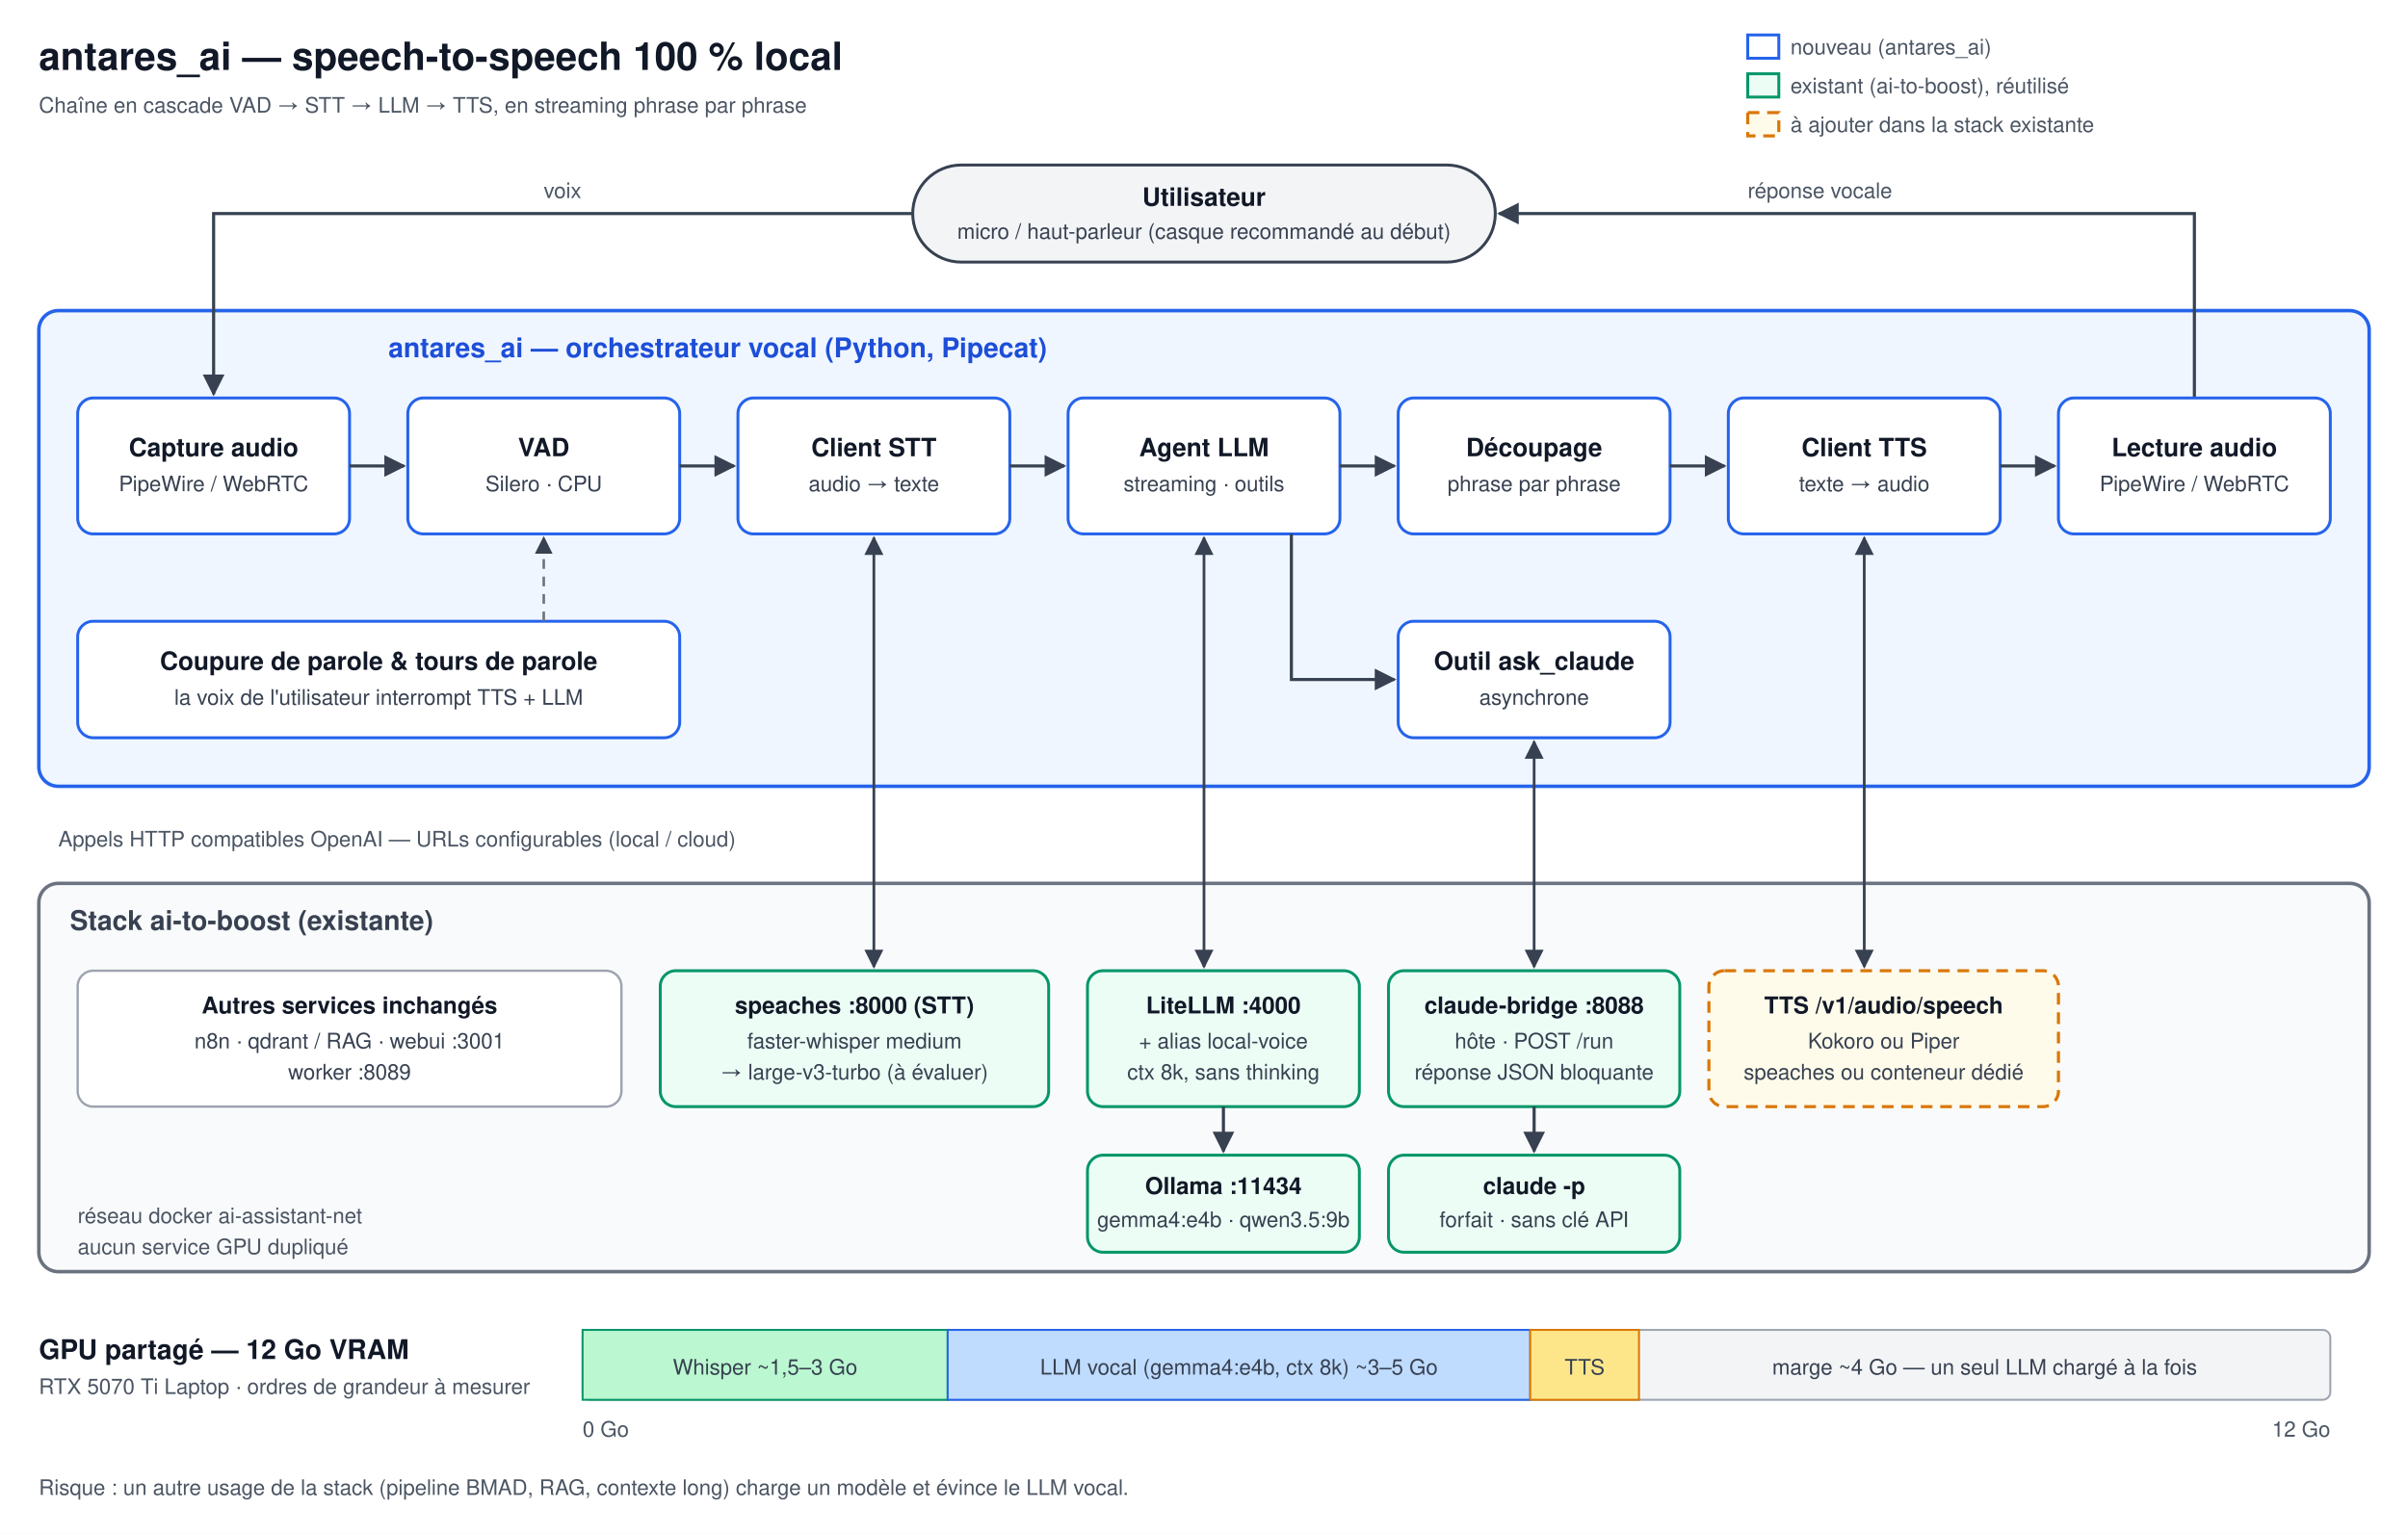
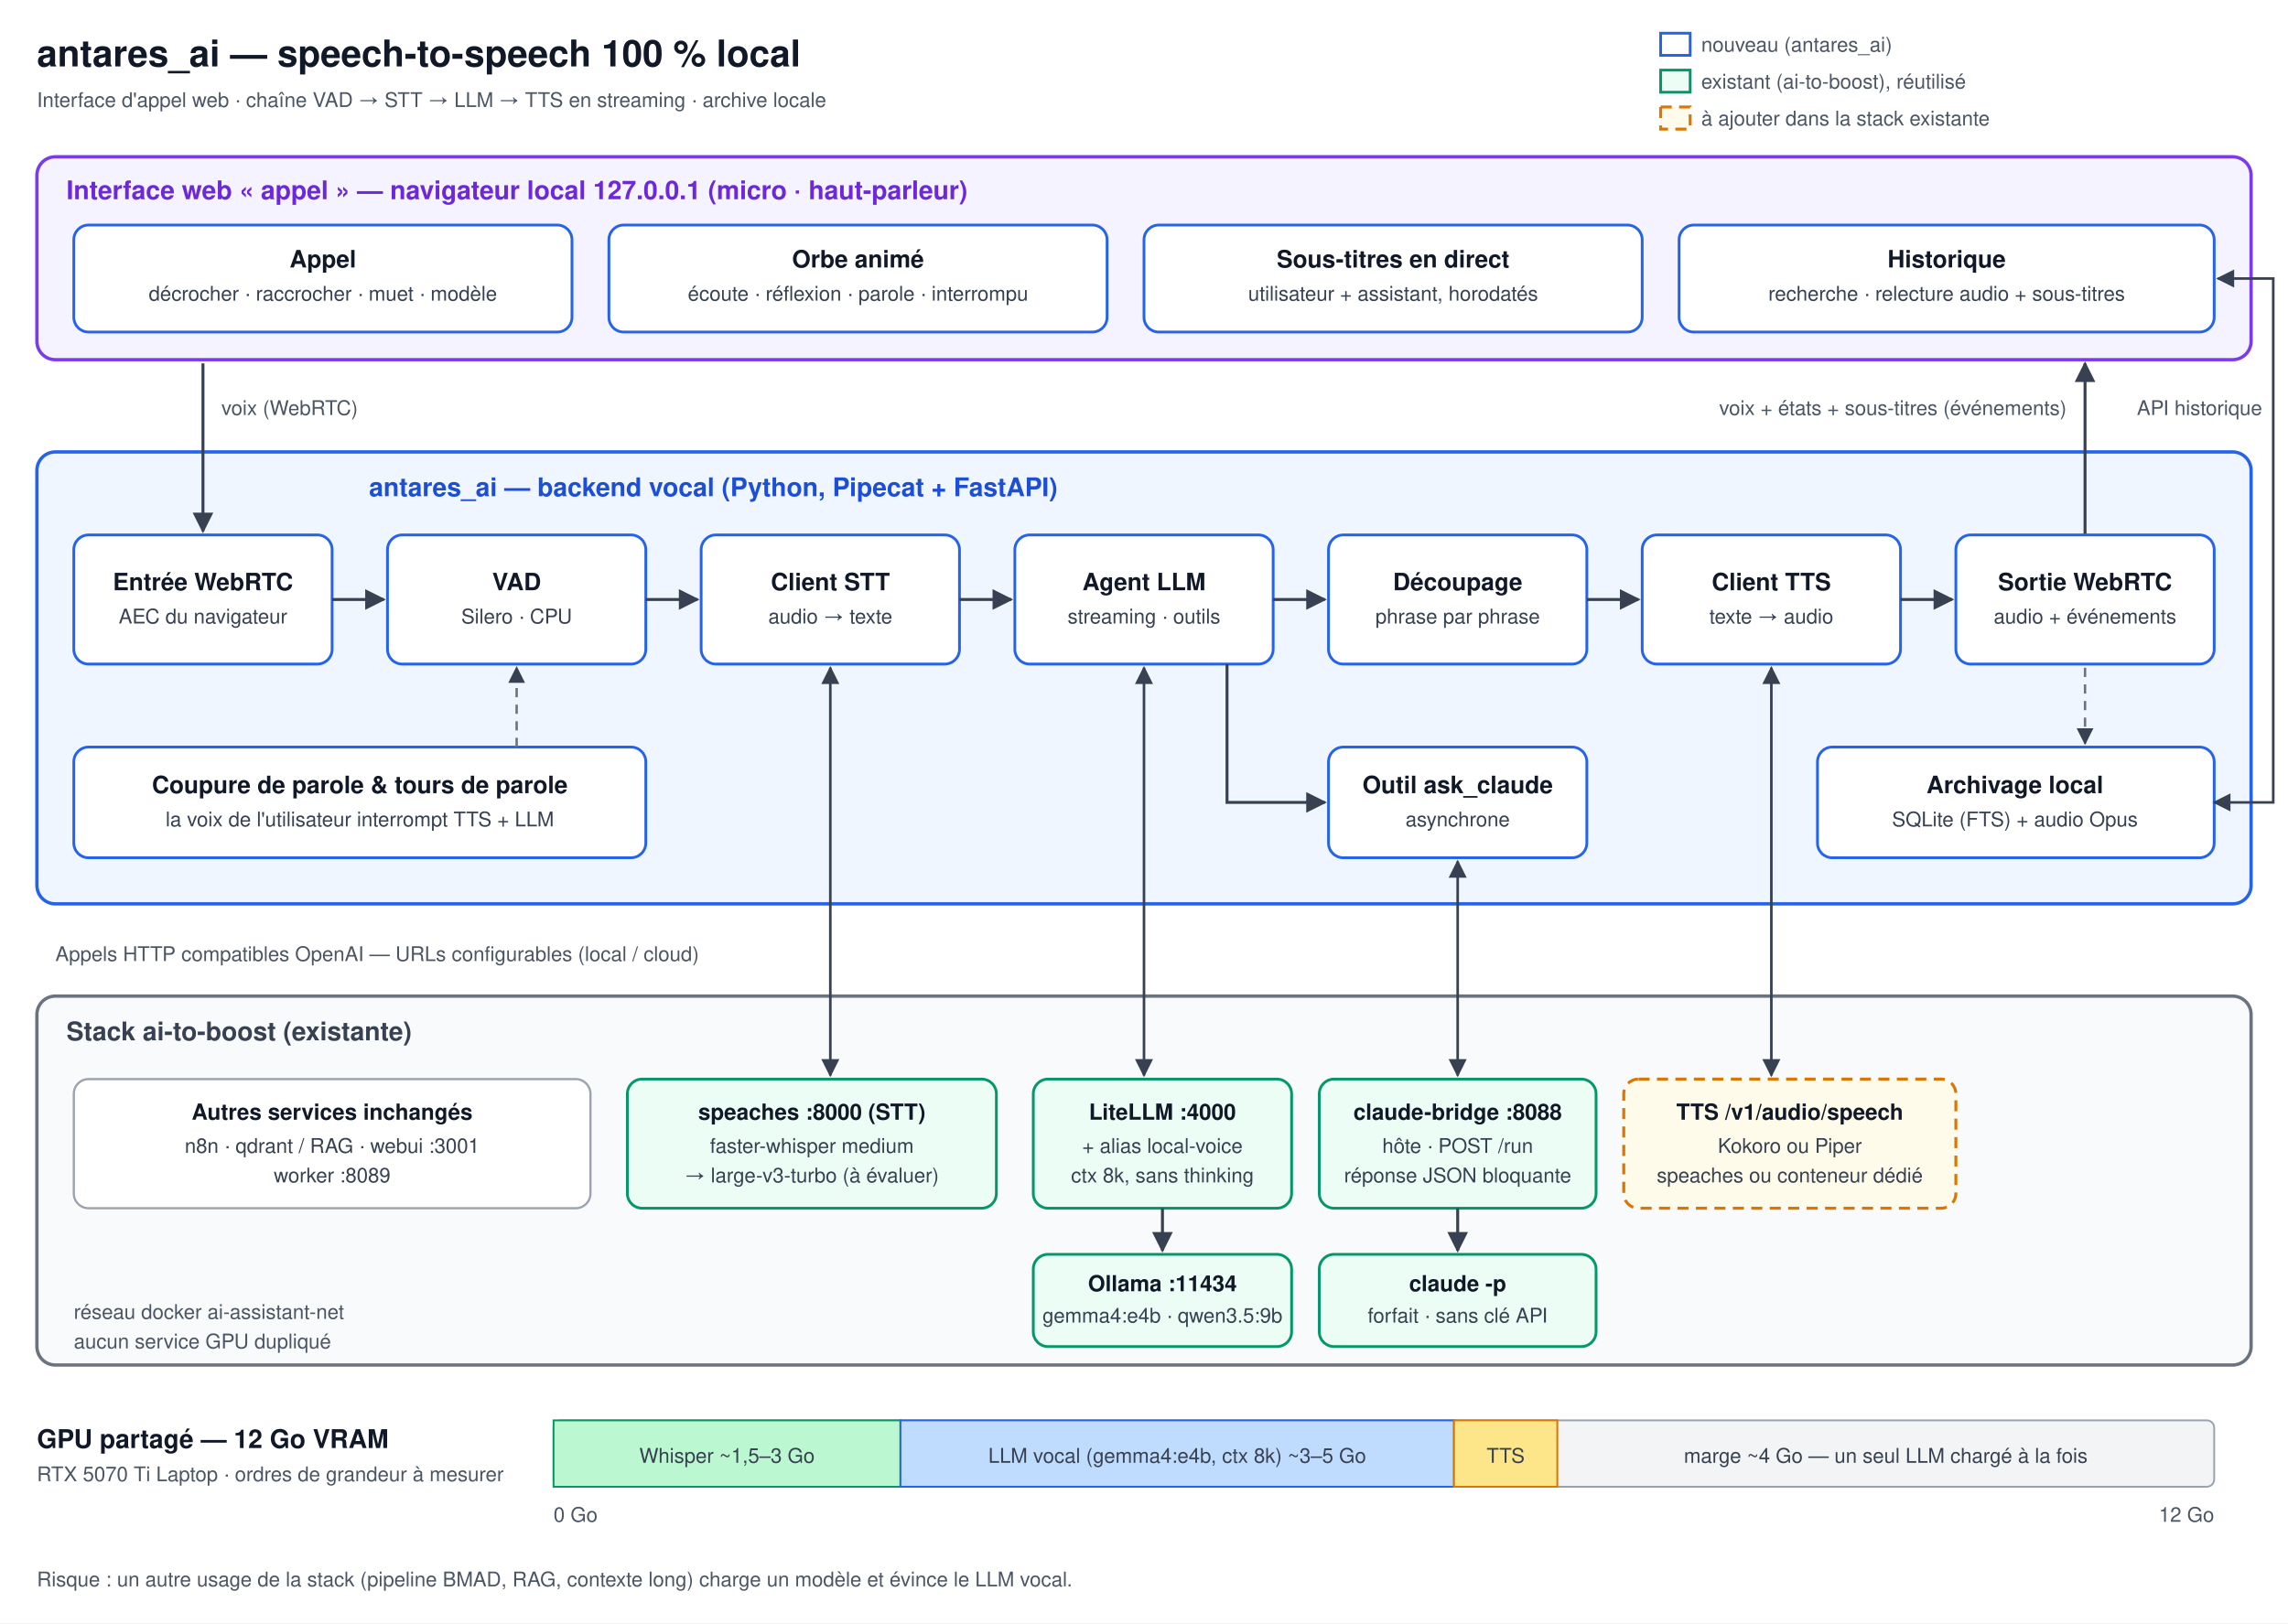
- <svg xmlns="http://www.w3.org/2000/svg" viewBox="0 0 1240 790" width="1240" height="790" font-family="Helvetica, Arial, sans-serif">
+ <svg xmlns="http://www.w3.org/2000/svg" viewBox="0 0 1240 880" width="1240" height="880" font-family="Helvetica, Arial, sans-serif">
  <defs>
    <marker id="arrow" viewBox="0 0 10 10" refX="9" refY="5" markerWidth="7" markerHeight="7" orient="auto">
      <path d="M0,0 L10,5 L0,10 z" fill="#374151" />
    </marker>
    <marker id="arrowStart" viewBox="0 0 10 10" refX="1" refY="5" markerWidth="7" markerHeight="7" orient="auto">
      <path d="M10,0 L0,5 L10,10 z" fill="#374151" />
    </marker>
    <style>
      .t  { font-size: 13px; font-weight: 700; fill: #111827; text-anchor: middle; }
      .ts { font-size: 12px; font-weight: 700; fill: #111827; text-anchor: middle; }
      .s  { font-size: 11px; fill: #374151; text-anchor: middle; }
      .lbl{ font-size: 11px; fill: #4b5563; }
      .h  { font-size: 14px; font-weight: 700; }
    </style>
  </defs>
-   <rect x="0" y="0" width="1240" height="790" fill="#ffffff" />
+   <rect x="0" y="0" width="1240" height="880" fill="#ffffff" />
  <text x="20" y="36" font-size="20" font-weight="700" fill="#111827">antares_ai — speech-to-speech 100 % local</text>
-   <text x="20" y="58" class="lbl">Chaîne en cascade VAD → STT → LLM → TTS, en streaming phrase par phrase</text>
+   <text x="20" y="58" class="lbl">Interface d'appel web · chaîne VAD → STT → LLM → TTS en streaming · archive locale</text>
  <rect x="900" y="18" width="16" height="12" fill="#ffffff" stroke="#2563eb" stroke-width="1.5" />
  <text x="922" y="28" class="lbl">nouveau (antares_ai)</text>
  <rect x="900" y="38" width="16" height="12" fill="#ecfdf5" stroke="#059669" stroke-width="1.5" />
  <text x="922" y="48" class="lbl">existant (ai-to-boost), réutilisé</text>
  <rect x="900" y="58" width="16" height="12" fill="#fffbeb" stroke="#d97706" stroke-width="1.6" stroke-dasharray="6 4" />
  <text x="922" y="68" class="lbl">à ajouter dans la stack existante</text>
-   <rect x="470" y="85" width="300" height="50" rx="25" fill="#f3f4f6" stroke="#374151" stroke-width="1.5" />
-   <text x="620" y="106" class="t">Utilisateur</text>
-   <text x="620" y="123" class="s">micro / haut-parleur (casque recommandé au début)</text>
-   <rect x="20" y="160" width="1200" height="245" rx="10" fill="#eff6ff" stroke="#2563eb" stroke-width="1.8" />
-   <text x="200" y="184" class="h" fill="#1d4ed8">antares_ai — orchestrateur vocal (Python, Pipecat)</text>
-   <path d="M470 110 L110 110 L110 203" stroke="#374151" stroke-width="1.6" fill="none" marker-end="url(#arrow)" />
-   <text x="280" y="102" class="lbl">voix</text>
-   <path d="M1130 205 L1130 110 L772 110" stroke="#374151" stroke-width="1.6" fill="none" marker-end="url(#arrow)" />
-   <text x="900" y="102" class="lbl">réponse vocale</text>
-   <rect x="40" y="205" width="140" height="70" rx="8" fill="#ffffff" stroke="#2563eb" stroke-width="1.5" />
-   <text x="110" y="235" class="t">Capture audio</text>
-   <text x="110" y="253" class="s">PipeWire / WebRTC</text>
-   <rect x="210" y="205" width="140" height="70" rx="8" fill="#ffffff" stroke="#2563eb" stroke-width="1.5" />
-   <text x="280" y="235" class="t">VAD</text>
-   <text x="280" y="253" class="s">Silero · CPU</text>
-   <rect x="380" y="205" width="140" height="70" rx="8" fill="#ffffff" stroke="#2563eb" stroke-width="1.5" />
-   <text x="450" y="235" class="t">Client STT</text>
-   <text x="450" y="253" class="s">audio → texte</text>
-   <rect x="550" y="205" width="140" height="70" rx="8" fill="#ffffff" stroke="#2563eb" stroke-width="1.5" />
-   <text x="620" y="235" class="t">Agent LLM</text>
-   <text x="620" y="253" class="s">streaming · outils</text>
-   <rect x="720" y="205" width="140" height="70" rx="8" fill="#ffffff" stroke="#2563eb" stroke-width="1.5" />
-   <text x="790" y="235" class="t">Découpage</text>
-   <text x="790" y="253" class="s">phrase par phrase</text>
-   <rect x="890" y="205" width="140" height="70" rx="8" fill="#ffffff" stroke="#2563eb" stroke-width="1.5" />
-   <text x="960" y="235" class="t">Client TTS</text>
-   <text x="960" y="253" class="s">texte → audio</text>
-   <rect x="1060" y="205" width="140" height="70" rx="8" fill="#ffffff" stroke="#2563eb" stroke-width="1.5" />
-   <text x="1130" y="235" class="t">Lecture audio</text>
-   <text x="1130" y="253" class="s">PipeWire / WebRTC</text>
-   <path d="M180 240 L208 240" stroke="#374151" stroke-width="1.6" fill="none" marker-end="url(#arrow)" />
-   <path d="M350 240 L378 240" stroke="#374151" stroke-width="1.6" fill="none" marker-end="url(#arrow)" />
-   <path d="M520 240 L548 240" stroke="#374151" stroke-width="1.6" fill="none" marker-end="url(#arrow)" />
-   <path d="M690 240 L718 240" stroke="#374151" stroke-width="1.6" fill="none" marker-end="url(#arrow)" />
-   <path d="M860 240 L888 240" stroke="#374151" stroke-width="1.6" fill="none" marker-end="url(#arrow)" />
-   <path d="M1030 240 L1058 240" stroke="#374151" stroke-width="1.6" fill="none" marker-end="url(#arrow)" />
-   <rect x="40" y="320" width="310" height="60" rx="8" fill="#ffffff" stroke="#2563eb" stroke-width="1.5" />
-   <text x="195" y="345" class="t">Coupure de parole &amp; tours de parole</text>
-   <text x="195" y="363" class="s">la voix de l'utilisateur interrompt TTS + LLM</text>
-   <path d="M280 320 L280 277" stroke="#6b7280" stroke-width="1.3" fill="none" stroke-dasharray="5 4" marker-end="url(#arrow)" />
-   <rect x="720" y="320" width="140" height="60" rx="8" fill="#ffffff" stroke="#2563eb" stroke-width="1.5" />
-   <text x="790" y="345" class="t">Outil ask_claude</text>
-   <text x="790" y="363" class="s">asynchrone</text>
-   <path d="M665 275 L665 350 L718 350" stroke="#374151" stroke-width="1.6" fill="none" marker-end="url(#arrow)" />
-   <text x="30" y="436" class="lbl">Appels HTTP compatibles OpenAI — URLs configurables (local / cloud)</text>
-   <rect x="20" y="455" width="1200" height="200" rx="10" fill="#f9fafb" stroke="#6b7280" stroke-width="1.8" />
-   <text x="36" y="479" class="h" fill="#374151">Stack ai-to-boost (existante)</text>
-   <text x="40" y="630" class="lbl">réseau docker ai-assistant-net</text>
-   <text x="40" y="646" class="lbl">aucun service GPU dupliqué</text>
-   <path d="M450 277 L450 498" stroke="#374151" stroke-width="1.4" fill="none" marker-start="url(#arrowStart)" marker-end="url(#arrow)" />
-   <path d="M620 277 L620 498" stroke="#374151" stroke-width="1.4" fill="none" marker-start="url(#arrowStart)" marker-end="url(#arrow)" />
-   <path d="M790 382 L790 498" stroke="#374151" stroke-width="1.4" fill="none" marker-start="url(#arrowStart)" marker-end="url(#arrow)" />
-   <path d="M960 277 L960 498" stroke="#374151" stroke-width="1.4" fill="none" marker-start="url(#arrowStart)" marker-end="url(#arrow)" />
-   <rect x="40" y="500" width="280" height="70" rx="8" fill="#ffffff" stroke="#9ca3af" stroke-width="1.2" />
-   <text x="180" y="522" class="ts">Autres services inchangés</text>
-   <text x="180" y="540" class="s">n8n · qdrant / RAG · webui :3001</text>
-   <text x="180" y="556" class="s">worker :8089</text>
-   <rect x="340" y="500" width="200" height="70" rx="8" fill="#ecfdf5" stroke="#059669" stroke-width="1.5" />
-   <text x="440" y="522" class="ts">speaches :8000 (STT)</text>
-   <text x="440" y="540" class="s">faster-whisper medium</text>
-   <text x="440" y="556" class="s">→ large-v3-turbo (à évaluer)</text>
-   <rect x="560" y="500" width="140" height="70" rx="8" fill="#ecfdf5" stroke="#059669" stroke-width="1.5" />
-   <text x="630" y="522" class="ts">LiteLLM :4000</text>
-   <text x="630" y="540" class="s">+ alias local-voice</text>
-   <text x="630" y="556" class="s">ctx 8k, sans thinking</text>
-   <rect x="715" y="500" width="150" height="70" rx="8" fill="#ecfdf5" stroke="#059669" stroke-width="1.5" />
-   <text x="790" y="522" class="ts">claude-bridge :8088</text>
-   <text x="790" y="540" class="s">hôte · POST /run</text>
-   <text x="790" y="556" class="s">réponse JSON bloquante</text>
-   <rect x="880" y="500" width="180" height="70" rx="8" fill="#fffbeb" stroke="#d97706" stroke-width="1.6" stroke-dasharray="6 4" />
-   <text x="970" y="522" class="ts">TTS /v1/audio/speech</text>
-   <text x="970" y="540" class="s">Kokoro ou Piper</text>
-   <text x="970" y="556" class="s">speaches ou conteneur dédié</text>
-   <rect x="560" y="595" width="140" height="50" rx="8" fill="#ecfdf5" stroke="#059669" stroke-width="1.5" />
-   <text x="630" y="615" class="ts">Ollama :11434</text>
-   <text x="630" y="632" class="s">gemma4:e4b · qwen3.5:9b</text>
-   <path d="M630 570 L630 593" stroke="#374151" stroke-width="1.6" fill="none" marker-end="url(#arrow)" />
-   <rect x="715" y="595" width="150" height="50" rx="8" fill="#ecfdf5" stroke="#059669" stroke-width="1.5" />
-   <text x="790" y="615" class="ts">claude -p</text>
-   <text x="790" y="632" class="s">forfait · sans clé API</text>
-   <path d="M790 570 L790 593" stroke="#374151" stroke-width="1.6" fill="none" marker-end="url(#arrow)" />
-   <text x="20" y="700" class="h" fill="#111827">GPU partagé — 12 Go VRAM</text>
-   <text x="20" y="718" class="lbl">RTX 5070 Ti Laptop · ordres de grandeur à mesurer</text>
-   <rect x="300" y="685" width="900" height="36" rx="4" fill="#f3f4f6" stroke="#9ca3af" />
-   <rect x="300" y="685" width="188" height="36" fill="#bbf7d0" stroke="#059669" />
-   <text x="394" y="708" class="s">Whisper ~1,5–3 Go</text>
-   <rect x="488" y="685" width="300" height="36" fill="#bfdbfe" stroke="#2563eb" />
-   <text x="638" y="708" class="s">LLM vocal (gemma4:e4b, ctx 8k) ~3–5 Go</text>
-   <rect x="788" y="685" width="56" height="36" fill="#fde68a" stroke="#d97706" />
-   <text x="816" y="708" class="s">TTS</text>
-   <text x="1022" y="708" class="s">marge ~4 Go — un seul LLM chargé à la fois</text>
-   <text x="300" y="740" class="lbl">0 Go</text>
-   <text x="1200" y="740" class="lbl" text-anchor="end">12 Go</text>
-   <text x="20" y="770" class="lbl">Risque : un autre usage de la stack (pipeline BMAD, RAG, contexte long) charge un modèle et évince le LLM vocal.</text>
+   <rect x="20" y="85" width="1200" height="110" rx="10" fill="#f5f3ff" stroke="#7c3aed" stroke-width="1.8" />
+   <text x="36" y="108" class="h" fill="#6d28d9">Interface web « appel » — navigateur local 127.0.0.1 (micro · haut-parleur)</text>
+   <rect x="40" y="122" width="270" height="58" rx="8" fill="#ffffff" stroke="#2563eb" stroke-width="1.5" />
+   <text x="175" y="145" class="t">Appel</text>
+   <text x="175" y="163" class="s">décrocher · raccrocher · muet · modèle</text>
+   <rect x="330" y="122" width="270" height="58" rx="8" fill="#ffffff" stroke="#2563eb" stroke-width="1.5" />
+   <text x="465" y="145" class="t">Orbe animé</text>
+   <text x="465" y="163" class="s">écoute · réflexion · parole · interrompu</text>
+   <rect x="620" y="122" width="270" height="58" rx="8" fill="#ffffff" stroke="#2563eb" stroke-width="1.5" />
+   <text x="755" y="145" class="t">Sous-titres en direct</text>
+   <text x="755" y="163" class="s">utilisateur + assistant, horodatés</text>
+   <rect x="910" y="122" width="290" height="58" rx="8" fill="#ffffff" stroke="#2563eb" stroke-width="1.5" />
+   <text x="1055" y="145" class="t">Historique</text>
+   <text x="1055" y="163" class="s">recherche · relecture audio + sous-titres</text>
+   <rect x="20" y="245" width="1200" height="245" rx="10" fill="#eff6ff" stroke="#2563eb" stroke-width="1.8" />
+   <text x="200" y="269" class="h" fill="#1d4ed8">antares_ai — backend vocal (Python, Pipecat + FastAPI)</text>
+   <path d="M110 197 L110 288" stroke="#374151" stroke-width="1.6" fill="none" marker-end="url(#arrow)" />
+   <text x="120" y="225" class="lbl">voix (WebRTC)</text>
+   <path d="M1130 290 L1130 197" stroke="#374151" stroke-width="1.6" fill="none" marker-end="url(#arrow)" />
+   <text x="1120" y="225" class="lbl" text-anchor="end">voix + états + sous-titres (événements)</text>
+   <text x="1226" y="225" class="lbl" text-anchor="end">API historique</text>
+   <rect x="40" y="290" width="140" height="70" rx="8" fill="#ffffff" stroke="#2563eb" stroke-width="1.5" />
+   <text x="110" y="320" class="t">Entrée WebRTC</text>
+   <text x="110" y="338" class="s">AEC du navigateur</text>
+   <rect x="210" y="290" width="140" height="70" rx="8" fill="#ffffff" stroke="#2563eb" stroke-width="1.5" />
+   <text x="280" y="320" class="t">VAD</text>
+   <text x="280" y="338" class="s">Silero · CPU</text>
+   <rect x="380" y="290" width="140" height="70" rx="8" fill="#ffffff" stroke="#2563eb" stroke-width="1.5" />
+   <text x="450" y="320" class="t">Client STT</text>
+   <text x="450" y="338" class="s">audio → texte</text>
+   <rect x="550" y="290" width="140" height="70" rx="8" fill="#ffffff" stroke="#2563eb" stroke-width="1.5" />
+   <text x="620" y="320" class="t">Agent LLM</text>
+   <text x="620" y="338" class="s">streaming · outils</text>
+   <rect x="720" y="290" width="140" height="70" rx="8" fill="#ffffff" stroke="#2563eb" stroke-width="1.5" />
+   <text x="790" y="320" class="t">Découpage</text>
+   <text x="790" y="338" class="s">phrase par phrase</text>
+   <rect x="890" y="290" width="140" height="70" rx="8" fill="#ffffff" stroke="#2563eb" stroke-width="1.5" />
+   <text x="960" y="320" class="t">Client TTS</text>
+   <text x="960" y="338" class="s">texte → audio</text>
+   <rect x="1060" y="290" width="140" height="70" rx="8" fill="#ffffff" stroke="#2563eb" stroke-width="1.5" />
+   <text x="1130" y="320" class="t">Sortie WebRTC</text>
+   <text x="1130" y="338" class="s">audio + événements</text>
+   <path d="M180 325 L208 325" stroke="#374151" stroke-width="1.6" fill="none" marker-end="url(#arrow)" />
+   <path d="M350 325 L378 325" stroke="#374151" stroke-width="1.6" fill="none" marker-end="url(#arrow)" />
+   <path d="M520 325 L548 325" stroke="#374151" stroke-width="1.6" fill="none" marker-end="url(#arrow)" />
+   <path d="M690 325 L718 325" stroke="#374151" stroke-width="1.6" fill="none" marker-end="url(#arrow)" />
+   <path d="M860 325 L888 325" stroke="#374151" stroke-width="1.6" fill="none" marker-end="url(#arrow)" />
+   <path d="M1030 325 L1058 325" stroke="#374151" stroke-width="1.6" fill="none" marker-end="url(#arrow)" />
+   <rect x="40" y="405" width="310" height="60" rx="8" fill="#ffffff" stroke="#2563eb" stroke-width="1.5" />
+   <text x="195" y="430" class="t">Coupure de parole &amp; tours de parole</text>
+   <text x="195" y="448" class="s">la voix de l'utilisateur interrompt TTS + LLM</text>
+   <path d="M280 405 L280 362" stroke="#6b7280" stroke-width="1.3" fill="none" stroke-dasharray="5 4" marker-end="url(#arrow)" />
+   <rect x="720" y="405" width="140" height="60" rx="8" fill="#ffffff" stroke="#2563eb" stroke-width="1.5" />
+   <text x="790" y="430" class="t">Outil ask_claude</text>
+   <text x="790" y="448" class="s">asynchrone</text>
+   <path d="M665 360 L665 435 L718 435" stroke="#374151" stroke-width="1.6" fill="none" marker-end="url(#arrow)" />
+   <rect x="985" y="405" width="215" height="60" rx="8" fill="#ffffff" stroke="#2563eb" stroke-width="1.5" />
+   <text x="1092" y="430" class="t">Archivage local</text>
+   <text x="1092" y="448" class="s">SQLite (FTS) + audio Opus</text>
+   <path d="M1130 362 L1130 403" stroke="#6b7280" stroke-width="1.3" fill="none" stroke-dasharray="5 4" marker-end="url(#arrow)" />
+   <path d="M1200 435 L1232 435 L1232 151 L1202 151" stroke="#374151" stroke-width="1.4" fill="none" marker-start="url(#arrowStart)" marker-end="url(#arrow)" />
+   <text x="30" y="521" class="lbl">Appels HTTP compatibles OpenAI — URLs configurables (local / cloud)</text>
+   <rect x="20" y="540" width="1200" height="200" rx="10" fill="#f9fafb" stroke="#6b7280" stroke-width="1.8" />
+   <text x="36" y="564" class="h" fill="#374151">Stack ai-to-boost (existante)</text>
+   <text x="40" y="715" class="lbl">réseau docker ai-assistant-net</text>
+   <text x="40" y="731" class="lbl">aucun service GPU dupliqué</text>
+   <path d="M450 362 L450 583" stroke="#374151" stroke-width="1.4" fill="none" marker-start="url(#arrowStart)" marker-end="url(#arrow)" />
+   <path d="M620 362 L620 583" stroke="#374151" stroke-width="1.4" fill="none" marker-start="url(#arrowStart)" marker-end="url(#arrow)" />
+   <path d="M790 467 L790 583" stroke="#374151" stroke-width="1.4" fill="none" marker-start="url(#arrowStart)" marker-end="url(#arrow)" />
+   <path d="M960 362 L960 583" stroke="#374151" stroke-width="1.4" fill="none" marker-start="url(#arrowStart)" marker-end="url(#arrow)" />
+   <rect x="40" y="585" width="280" height="70" rx="8" fill="#ffffff" stroke="#9ca3af" stroke-width="1.2" />
+   <text x="180" y="607" class="ts">Autres services inchangés</text>
+   <text x="180" y="625" class="s">n8n · qdrant / RAG · webui :3001</text>
+   <text x="180" y="641" class="s">worker :8089</text>
+   <rect x="340" y="585" width="200" height="70" rx="8" fill="#ecfdf5" stroke="#059669" stroke-width="1.5" />
+   <text x="440" y="607" class="ts">speaches :8000 (STT)</text>
+   <text x="440" y="625" class="s">faster-whisper medium</text>
+   <text x="440" y="641" class="s">→ large-v3-turbo (à évaluer)</text>
+   <rect x="560" y="585" width="140" height="70" rx="8" fill="#ecfdf5" stroke="#059669" stroke-width="1.5" />
+   <text x="630" y="607" class="ts">LiteLLM :4000</text>
+   <text x="630" y="625" class="s">+ alias local-voice</text>
+   <text x="630" y="641" class="s">ctx 8k, sans thinking</text>
+   <rect x="715" y="585" width="150" height="70" rx="8" fill="#ecfdf5" stroke="#059669" stroke-width="1.5" />
+   <text x="790" y="607" class="ts">claude-bridge :8088</text>
+   <text x="790" y="625" class="s">hôte · POST /run</text>
+   <text x="790" y="641" class="s">réponse JSON bloquante</text>
+   <rect x="880" y="585" width="180" height="70" rx="8" fill="#fffbeb" stroke="#d97706" stroke-width="1.6" stroke-dasharray="6 4" />
+   <text x="970" y="607" class="ts">TTS /v1/audio/speech</text>
+   <text x="970" y="625" class="s">Kokoro ou Piper</text>
+   <text x="970" y="641" class="s">speaches ou conteneur dédié</text>
+   <rect x="560" y="680" width="140" height="50" rx="8" fill="#ecfdf5" stroke="#059669" stroke-width="1.5" />
+   <text x="630" y="700" class="ts">Ollama :11434</text>
+   <text x="630" y="717" class="s">gemma4:e4b · qwen3.5:9b</text>
+   <path d="M630 655 L630 678" stroke="#374151" stroke-width="1.6" fill="none" marker-end="url(#arrow)" />
+   <rect x="715" y="680" width="150" height="50" rx="8" fill="#ecfdf5" stroke="#059669" stroke-width="1.5" />
+   <text x="790" y="700" class="ts">claude -p</text>
+   <text x="790" y="717" class="s">forfait · sans clé API</text>
+   <path d="M790 655 L790 678" stroke="#374151" stroke-width="1.6" fill="none" marker-end="url(#arrow)" />
+   <text x="20" y="785" class="h" fill="#111827">GPU partagé — 12 Go VRAM</text>
+   <text x="20" y="803" class="lbl">RTX 5070 Ti Laptop · ordres de grandeur à mesurer</text>
+   <rect x="300" y="770" width="900" height="36" rx="4" fill="#f3f4f6" stroke="#9ca3af" />
+   <rect x="300" y="770" width="188" height="36" fill="#bbf7d0" stroke="#059669" />
+   <text x="394" y="793" class="s">Whisper ~1,5–3 Go</text>
+   <rect x="488" y="770" width="300" height="36" fill="#bfdbfe" stroke="#2563eb" />
+   <text x="638" y="793" class="s">LLM vocal (gemma4:e4b, ctx 8k) ~3–5 Go</text>
+   <rect x="788" y="770" width="56" height="36" fill="#fde68a" stroke="#d97706" />
+   <text x="816" y="793" class="s">TTS</text>
+   <text x="1022" y="793" class="s">marge ~4 Go — un seul LLM chargé à la fois</text>
+   <text x="300" y="825" class="lbl">0 Go</text>
+   <text x="1200" y="825" class="lbl" text-anchor="end">12 Go</text>
+   <text x="20" y="860" class="lbl">Risque : un autre usage de la stack (pipeline BMAD, RAG, contexte long) charge un modèle et évince le LLM vocal.</text>
</svg>
